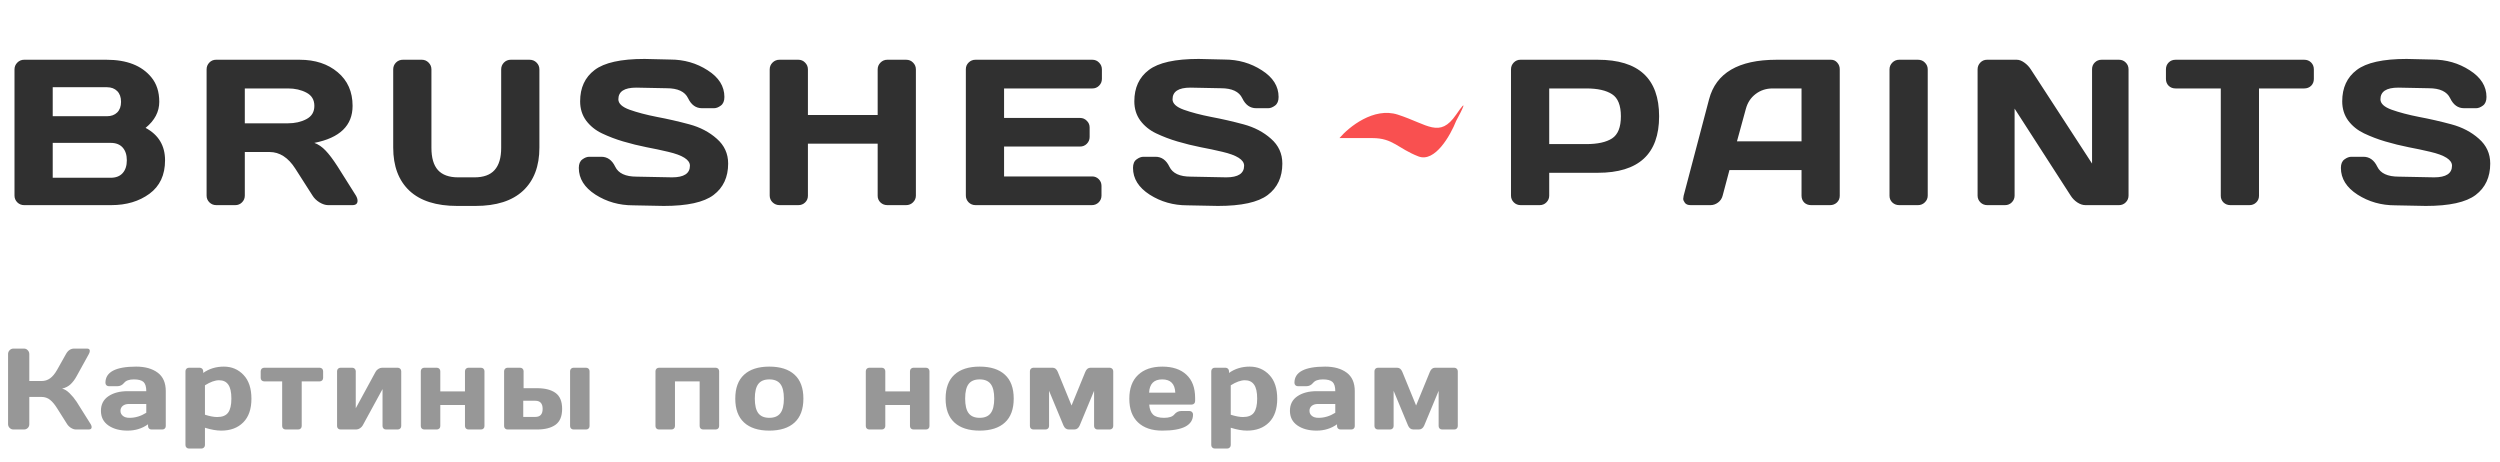
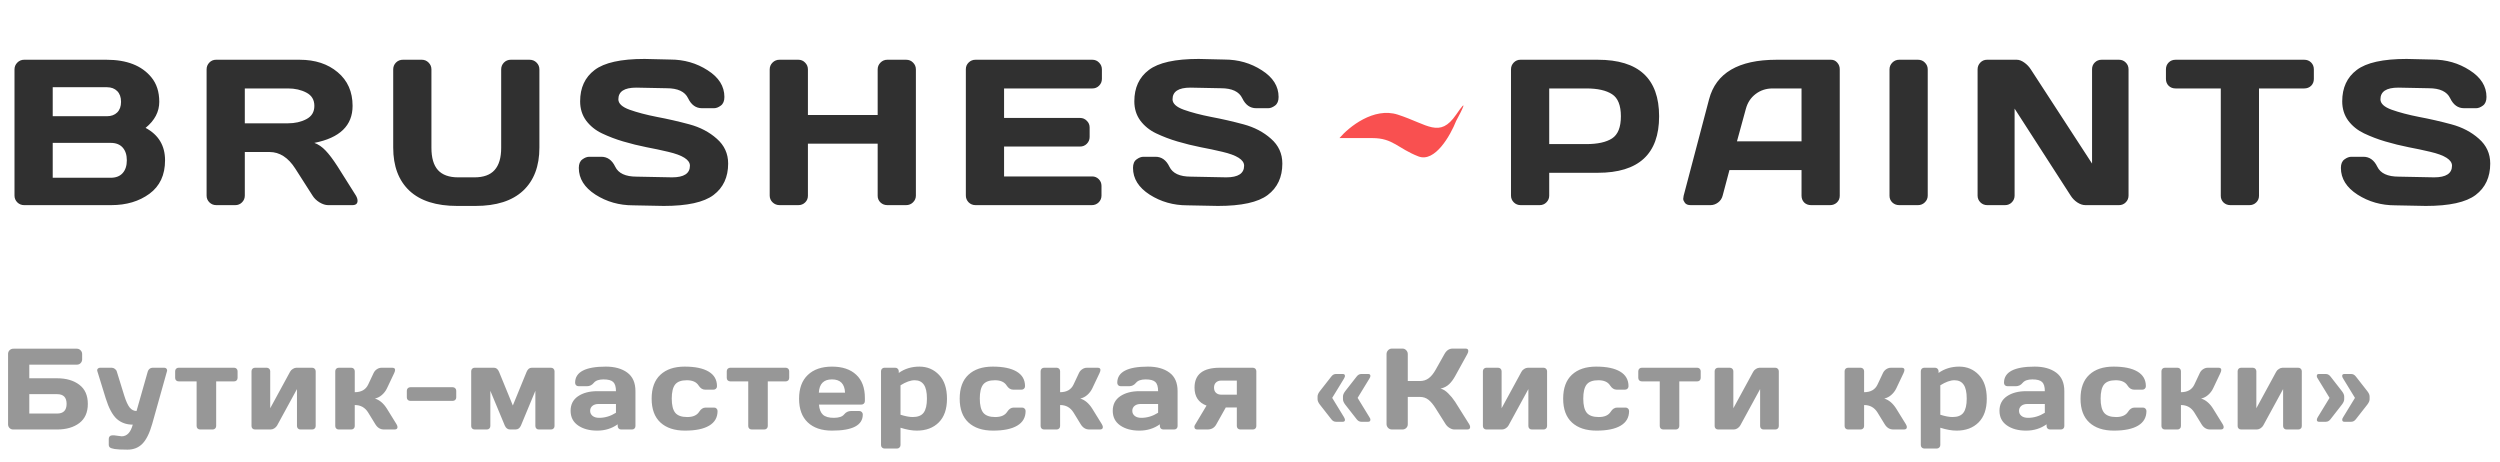
<svg xmlns="http://www.w3.org/2000/svg" width="390" height="72" fill="none">
  <path d="M218.055 17.882c-3.752-1.214-7.633 1.935-9.104 3.66h5.15c3.218 0 3.954 1.608 7.172 2.858 2.575 1 4.996-3.274 5.885-5.536.858-1.577 2.06-3.982 0-.982-2.575 3.75-4.414 1.518-9.103 0z" fill="#F95050" />
  <path d="M2.262 10.823c0-.411.147-.764.442-1.06a1.446 1.446 0 011.06-.442h12.858c3.152 0 5.477.906 6.975 2.72.832 1.002 1.249 2.283 1.249 3.843 0 1.55-.712 2.905-2.135 4.065 2.024 1.086 3.037 2.773 3.037 5.06 0 2.288-.812 4.028-2.436 5.22C21.699 31.409 19.717 32 17.365 32h-13.6a1.47 1.47 0 01-1.06-.427 1.446 1.446 0 01-.443-1.06v-19.69zM8.224 27.73h9.046c.812 0 1.434-.243 1.867-.728.432-.485.648-1.149.648-1.992 0-.844-.216-1.508-.648-1.993-.433-.485-1.055-.728-1.867-.728H8.224v5.44zm0-9.6h8.461c.665 0 1.197-.195 1.598-.585.4-.4.6-.955.6-1.66 0-.718-.2-1.277-.6-1.677-.401-.401-.934-.601-1.598-.601H8.224v4.523zm47.554 13.19c0 .453-.27.68-.807.68h-3.795c-.401 0-.844-.142-1.329-.427-.474-.295-.838-.648-1.091-1.06l-2.689-4.207c-1.107-1.729-2.446-2.593-4.017-2.593h-3.859v6.8c0 .412-.148.765-.443 1.06a1.42 1.42 0 01-1.044.427h-2.973c-.411 0-.764-.142-1.06-.427a1.446 1.446 0 01-.442-1.06v-19.69c0-.411.142-.764.427-1.06a1.394 1.394 0 011.044-.442h13.047c2.415 0 4.392.648 5.931 1.945 1.55 1.297 2.325 3.047 2.325 5.25 0 3.069-1.988 4.993-5.963 5.773.633.232 1.218.633 1.756 1.202.538.56 1.154 1.376 1.85 2.452l2.879 4.57c.169.296.253.564.253.807zM38.19 19.237h6.737c1.086 0 2.04-.216 2.863-.648.833-.433 1.25-1.123 1.25-2.072 0-.95-.417-1.64-1.25-2.072-.822-.432-1.777-.649-2.863-.649H38.19v5.441zm23.15 3.796v-12.21c0-.411.143-.764.428-1.06a1.483 1.483 0 011.091-.442h2.957c.401 0 .749.147 1.044.443.295.295.443.648.443 1.06v12.24c0 1.55.337 2.705 1.012 3.464.686.759 1.74 1.139 3.163 1.139h2.53c1.424 0 2.473-.38 3.148-1.14.685-.758 1.028-1.913 1.028-3.463v-12.24c0-.412.142-.765.427-1.06a1.446 1.446 0 011.06-.443h2.941c.433 0 .796.147 1.092.443.295.295.442.648.442 1.06v12.209c0 2.889-.848 5.13-2.546 6.721-1.697 1.582-4.175 2.372-7.433 2.372H71.32c-3.268 0-5.751-.79-7.449-2.372-1.687-1.592-2.53-3.832-2.53-6.721zm28.955 3.163c0-.622.185-1.065.554-1.329.37-.274.728-.411 1.076-.411h1.882c.948 0 1.67.517 2.166 1.55s1.608 1.55 3.337 1.55l5.536.11c1.855 0 2.783-.606 2.783-1.818 0-.918-1.133-1.64-3.4-2.167a72.282 72.282 0 00-3.353-.712 41.014 41.014 0 01-3.653-.901 22.676 22.676 0 01-3.322-1.265c-1.012-.485-1.834-1.15-2.467-1.993-.622-.854-.933-1.856-.933-3.005 0-2.12.754-3.748 2.262-4.887 1.508-1.15 4.101-1.724 7.781-1.724l4.017.095c2.161 0 4.107.559 5.836 1.677 1.74 1.107 2.609 2.493 2.609 4.159 0 .622-.184 1.07-.553 1.344-.369.274-.722.412-1.06.412h-1.882c-.949 0-1.671-.517-2.166-1.55-.496-1.044-1.608-1.566-3.337-1.566l-4.76-.095c-1.857 0-2.784.606-2.784 1.819 0 .664.585 1.207 1.755 1.629 1.18.421 2.604.796 4.27 1.123 1.677.316 3.358.7 5.045 1.154 1.687.454 3.116 1.202 4.286 2.246 1.181 1.033 1.772 2.325 1.772 3.875 0 2.119-.759 3.753-2.278 4.903-1.508 1.138-4.096 1.707-7.765 1.707l-4.792-.094c-2.162 0-4.112-.554-5.852-1.661-1.74-1.118-2.61-2.51-2.61-4.175zm29.778 4.317v-19.69c0-.411.147-.764.443-1.06a1.482 1.482 0 011.091-.442h2.942c.411 0 .759.147 1.043.443.296.295.443.648.443 1.06v7.116h10.881v-7.117c0-.411.148-.764.443-1.06a1.445 1.445 0 011.06-.442h2.941c.433 0 .791.147 1.076.443.295.295.443.648.443 1.06v19.69c0 .41-.153.764-.459 1.059a1.472 1.472 0 01-1.06.427h-2.941c-.412 0-.765-.137-1.06-.411a1.395 1.395 0 01-.443-1.044v-8.13h-10.881v8.13c0 .411-.147.76-.443 1.044a1.446 1.446 0 01-1.043.411h-2.942a1.53 1.53 0 01-1.076-.427 1.424 1.424 0 01-.458-1.06zm30.599-.031v-19.69c0-.412.148-.76.443-1.044a1.475 1.475 0 011.06-.427h18.235c.411 0 .759.147 1.044.443.295.295.443.648.443 1.06v1.486c0 .411-.148.764-.443 1.06a1.421 1.421 0 01-1.044.427h-13.775v4.602h11.861c.412 0 .76.147 1.044.443.295.284.443.632.443 1.043v1.487c0 .411-.148.765-.443 1.06a1.418 1.418 0 01-1.044.427h-11.861v4.665h13.743a1.4 1.4 0 011.028.427c.285.285.427.633.427 1.044v1.518c0 .412-.147.765-.442 1.06a1.475 1.475 0 01-1.06.427h-18.156a1.484 1.484 0 01-1.503-1.518zm26.077-4.286c0-.622.184-1.065.553-1.329.369-.274.728-.411 1.076-.411h1.882c.949 0 1.671.517 2.167 1.55.495 1.033 1.608 1.55 3.337 1.55l5.535.11c1.856 0 2.784-.606 2.784-1.818 0-.918-1.134-1.64-3.401-2.167a72.282 72.282 0 00-3.353-.712 41.05 41.05 0 01-3.653-.901 22.669 22.669 0 01-3.321-1.265c-1.012-.485-1.835-1.15-2.467-1.993-.622-.854-.933-1.856-.933-3.005 0-2.12.753-3.748 2.261-4.887 1.508-1.15 4.102-1.724 7.781-1.724l4.017.095c2.162 0 4.107.559 5.836 1.677 1.74 1.107 2.61 2.493 2.61 4.159 0 .622-.185 1.07-.554 1.344-.369.274-.722.412-1.059.412h-1.882c-.949 0-1.672-.517-2.167-1.55-.496-1.044-1.608-1.566-3.337-1.566l-4.761-.095c-1.855 0-2.783.606-2.783 1.819 0 .664.585 1.207 1.755 1.629 1.181.421 2.605.796 4.271 1.123 1.676.316 3.358.7 5.045 1.154 1.687.454 3.115 1.202 4.286 2.246 1.181 1.033 1.771 2.325 1.771 3.875 0 2.119-.759 3.753-2.277 4.903-1.508 1.138-4.097 1.707-7.766 1.707l-4.792-.094c-2.161 0-4.112-.554-5.852-1.661-1.739-1.118-2.609-2.51-2.609-4.175zm58.966 4.317v-19.69c0-.411.142-.764.427-1.06a1.396 1.396 0 011.044-.442h12.067c6.379 0 9.568 2.941 9.568 8.825 0 5.872-3.189 8.809-9.568 8.809h-7.575v3.558c0 .412-.148.765-.443 1.06a1.421 1.421 0 01-1.044.427h-2.973a1.47 1.47 0 01-1.06-.427 1.447 1.447 0 01-.443-1.06zm5.963-8.034h5.772c1.771 0 3.116-.295 4.033-.886.917-.6 1.376-1.75 1.376-3.447 0-1.708-.459-2.858-1.376-3.448-.917-.601-2.262-.902-4.033-.902h-5.772v8.683zm20.968 8.066l3.969-15.056c1.076-4.102 4.576-6.158 10.502-6.168h8.524c.39 0 .712.147.965.443.264.295.395.637.395 1.027v19.754c0 .411-.147.76-.442 1.044a1.506 1.506 0 01-1.06.411h-2.973c-.433 0-.791-.137-1.076-.411-.274-.285-.411-.643-.411-1.076v-3.985h-11.245l-1.059 3.985a1.9 1.9 0 01-.712 1.076c-.369.274-.759.411-1.17.411h-3.116c-.411 0-.707-.116-.886-.348-.179-.242-.269-.453-.269-.633a2.88 2.88 0 01.064-.474zm8.319-8.493h10.074v-8.255h-4.507c-1.013 0-1.898.29-2.657.87-.749.569-1.255 1.338-1.519 2.308l-1.391 5.077zm23.799 8.493V10.823c0-.411.147-.764.442-1.06a1.448 1.448 0 011.06-.442h2.942c.432 0 .79.147 1.075.443.295.295.443.648.443 1.06v19.69c0 .41-.153.764-.459 1.059a1.471 1.471 0 01-1.059.427h-2.942c-.411 0-.764-.137-1.06-.411a1.395 1.395 0 01-.442-1.044zm13.74-.032v-19.69c0-.411.142-.764.427-1.06a1.396 1.396 0 011.044-.442h4.65c.369 0 .759.147 1.17.443a3.86 3.86 0 011.012 1.06l9.553 14.692V10.792c0-.412.142-.76.427-1.044a1.471 1.471 0 011.059-.427h2.72c.412 0 .76.142 1.044.427.296.284.443.643.443 1.075v19.69c0 .412-.147.765-.443 1.06a1.418 1.418 0 01-1.044.427h-5.25c-.411 0-.833-.142-1.265-.427a3.498 3.498 0 01-1.028-1.06l-8.746-13.57v13.57c0 .412-.148.765-.443 1.06a1.421 1.421 0 01-1.044.427h-2.784a1.47 1.47 0 01-1.059-.427 1.447 1.447 0 01-.443-1.06zm29.382-18.203v-1.487c0-.432.142-.79.427-1.075.285-.285.643-.427 1.075-.427h20.07c.432 0 .791.142 1.076.427.284.284.427.643.427 1.075v1.487c0 .432-.143.79-.427 1.075-.285.274-.644.412-1.076.412h-7.054v16.748c0 .411-.147.76-.442 1.044a1.45 1.45 0 01-1.044.411h-2.989c-.412 0-.765-.137-1.06-.411a1.419 1.419 0 01-.427-1.044V13.797h-7.054c-.432 0-.79-.138-1.075-.412-.285-.284-.427-.643-.427-1.075zm27.294 13.886c0-.622.185-1.065.554-1.329.369-.274.727-.411 1.075-.411h1.882c.949 0 1.671.517 2.167 1.55.495 1.033 1.608 1.55 3.337 1.55l5.535.11c1.856 0 2.784-.606 2.784-1.818 0-.918-1.134-1.64-3.401-2.167a72.224 72.224 0 00-3.352-.712 41.07 41.07 0 01-3.654-.901 22.669 22.669 0 01-3.321-1.265c-1.012-.485-1.835-1.15-2.467-1.993-.622-.854-.933-1.856-.933-3.005 0-2.12.754-3.748 2.261-4.887 1.508-1.15 4.102-1.724 7.781-1.724l4.018.095c2.161 0 4.106.559 5.836 1.677 1.739 1.107 2.609 2.493 2.609 4.159 0 .622-.184 1.07-.553 1.344-.37.274-.723.412-1.06.412h-1.882c-.949 0-1.671-.517-2.167-1.55-.495-1.044-1.608-1.566-3.337-1.566l-4.76-.095c-1.856 0-2.784.606-2.784 1.819 0 .664.585 1.207 1.756 1.629 1.181.421 2.604.796 4.27 1.123 1.676.316 3.358.7 5.045 1.154 1.687.454 3.116 1.202 4.286 2.246 1.181 1.033 1.771 2.325 1.771 3.875 0 2.119-.759 3.753-2.277 4.903-1.508 1.138-4.096 1.707-7.766 1.707l-4.792-.094c-2.161 0-4.112-.554-5.851-1.661-1.74-1.118-2.61-2.51-2.61-4.175z" fill="#303030" />
-   <path opacity=".5" d="M14.3 66.613c0 .258-.152.387-.457.387H11.83c-.228 0-.475-.08-.738-.237a1.916 1.916 0 01-.615-.59l-1.547-2.45c-.37-.598-.742-1.046-1.117-1.345-.375-.305-.826-.457-1.353-.457H4.57v4.271a.775.775 0 01-.246.58.805.805 0 01-.58.229H2.092a.803.803 0 01-.59-.246.833.833 0 01-.245-.598V55.231c0-.228.082-.427.246-.597a.79.79 0 01.589-.255h1.652c.229 0 .422.085.58.255.164.17.246.369.246.597v4.21h1.89c.516 0 .967-.14 1.353-.422.393-.28.765-.735 1.117-1.362l1.362-2.426c.31-.562.732-.846 1.266-.852h2.03c.281 0 .422.123.422.369 0 .135-.05.296-.15.483l-1.907 3.454c-.275.505-.586.92-.931 1.249-.34.328-.786.56-1.336.694.386.082.782.325 1.186.73.41.404.77.843 1.081 1.318l2.197 3.498c.1.17.15.316.15.44zm2.605-.246c-.774-.539-1.16-1.3-1.16-2.285 0-.984.386-1.74 1.16-2.267.78-.528 1.781-.792 3.006-.792h2.909c0-.685-.144-1.163-.43-1.432-.288-.27-.792-.404-1.512-.404-.715 0-1.22.178-1.512.536-.287.351-.642.527-1.064.527h-1.31a.553.553 0 01-.395-.15.542.542 0 01-.15-.386c0-1.682 1.598-2.523 4.79-2.523 1.395 0 2.515.314 3.358.94.844.622 1.266 1.586 1.266 2.892v5.44c0 .16-.05.288-.15.388a.52.52 0 01-.386.149h-1.697a.523.523 0 01-.386-.15.542.542 0 01-.15-.386v-.273c-.925.662-1.995.99-3.208.985-1.207 0-2.2-.27-2.98-.809zm3.217-3.348c-.41 0-.736.1-.976.298a.968.968 0 00-.352.774c0 .316.124.577.37.782.246.205.594.308 1.046.308.902 0 1.772-.264 2.61-.791v-1.371h-2.698zm8.81 6.407V57.912a.523.523 0 01.536-.545h1.696c.153 0 .279.053.378.158.106.1.158.229.158.387v.264c.926-.657 2.001-.985 3.226-.985s2.247.434 3.067 1.301c.82.861 1.23 2.098 1.23 3.71 0 1.605-.424 2.835-1.274 3.69-.85.856-1.995 1.284-3.436 1.284-.744 0-1.59-.15-2.54-.448v2.698a.508.508 0 01-.158.386.497.497 0 01-.378.159h-1.969a.526.526 0 01-.536-.545zm3.04-4.729c.757.24 1.392.36 1.908.36.803 0 1.371-.228 1.705-.685.34-.457.51-1.187.51-2.188 0-1.002-.161-1.729-.483-2.18-.317-.457-.794-.686-1.433-.686-.633 0-1.368.264-2.206.791v4.588zm8.697-5.739v-1.046a.523.523 0 01.545-.545h8.657a.523.523 0 01.536.545v1.046c0 .152-.05.281-.15.387a.52.52 0 01-.386.15h-2.804v6.969a.526.526 0 01-.545.536h-1.96a.554.554 0 01-.395-.15.542.542 0 01-.15-.386v-6.97h-2.803a.553.553 0 01-.396-.15.542.542 0 01-.15-.386zm11.912 7.506v-8.552a.523.523 0 01.537-.545h1.837c.158 0 .287.053.386.158.106.1.158.229.158.387v5.775L58.593 58c.094-.182.237-.331.43-.448.194-.123.382-.185.563-.185h2.461a.51.51 0 01.387.158c.105.1.158.229.158.387v8.552a.523.523 0 01-.545.536H60.21a.523.523 0 01-.386-.15.542.542 0 01-.15-.386v-5.766l-3.093 5.67c-.094.17-.238.319-.431.447a1.044 1.044 0 01-.563.185h-2.47a.523.523 0 01-.386-.15.523.523 0 01-.15-.386zm13.064 0v-8.552a.523.523 0 01.537-.545h1.968a.523.523 0 01.536.545v3.147h3.85v-3.147a.523.523 0 01.545-.545h1.96a.523.523 0 01.536.545v8.552c0 .158-.05.287-.15.387a.52.52 0 01-.386.149h-1.96a.554.554 0 01-.395-.15.542.542 0 01-.15-.386v-3.279h-3.85v3.279a.508.508 0 01-.158.387.51.51 0 01-.378.149h-1.968a.523.523 0 01-.387-.15.523.523 0 01-.15-.386zm12.994 0v-8.552a.523.523 0 01.536-.545h1.97a.523.523 0 01.536.545v2.646h2.091c1.248 0 2.212.246 2.892.738.685.492 1.028 1.321 1.028 2.487 0 1.16-.343 1.986-1.028 2.479-.68.492-1.644.738-2.892.738h-4.597a.523.523 0 01-.386-.15.523.523 0 01-.15-.386zm2.989-1.424H83.5c.767 0 1.151-.419 1.151-1.257 0-.843-.384-1.265-1.151-1.265h-1.873v2.522zm7.303 1.424v-8.552a.523.523 0 01.545-.545h1.96a.523.523 0 01.536.545v8.552c0 .158-.05.287-.15.387a.52.52 0 01-.386.149h-1.96a.553.553 0 01-.395-.15.523.523 0 01-.15-.386zm13.323 0v-8.552a.525.525 0 01.536-.545h8.859a.521.521 0 01.536.545v8.552a.521.521 0 01-.149.387c-.1.1-.229.149-.387.149h-1.96a.552.552 0 01-.395-.15.541.541 0 01-.15-.386v-6.97h-3.849v6.97a.51.51 0 01-.158.387c-.1.1-.226.149-.378.149h-1.969a.525.525 0 01-.387-.15.525.525 0 01-.149-.386zm13.82-.554c-.914-.844-1.371-2.086-1.371-3.726 0-1.647.457-2.89 1.371-3.727.914-.844 2.226-1.266 3.937-1.266 1.717 0 3.032.422 3.946 1.266.914.838 1.372 2.08 1.372 3.727 0 1.64-.458 2.882-1.372 3.726-.914.844-2.229 1.266-3.946 1.266-1.711 0-3.023-.422-3.937-1.266zm2.223-6.012c-.363.475-.545 1.234-.545 2.277 0 1.043.182 1.805.545 2.285.364.48.935.72 1.714.72.785 0 1.36-.24 1.723-.72.369-.48.553-1.242.553-2.285 0-1.043-.184-1.802-.553-2.277-.363-.474-.938-.712-1.723-.712-.779 0-1.35.238-1.714.712zm16.768 6.566v-8.552a.525.525 0 01.536-.545h1.969a.525.525 0 01.536.545v3.147h3.85v-3.147c0-.158.049-.287.149-.387a.537.537 0 01.396-.158h1.96a.524.524 0 01.536.545v8.552c0 .158-.05.287-.15.387a.521.521 0 01-.386.149h-1.96a.554.554 0 01-.396-.15.54.54 0 01-.149-.386v-3.279h-3.85v3.279a.51.51 0 01-.158.387c-.1.1-.226.149-.378.149h-1.969a.525.525 0 01-.387-.15.525.525 0 01-.149-.386zm13.82-.554c-.914-.844-1.371-2.086-1.371-3.726 0-1.647.457-2.89 1.371-3.727.914-.844 2.227-1.266 3.937-1.266 1.717 0 3.033.422 3.947 1.266.914.838 1.371 2.08 1.371 3.727 0 1.64-.457 2.882-1.371 3.726-.914.844-2.23 1.266-3.947 1.266-1.71 0-3.023-.422-3.937-1.266zm2.224-6.012c-.364.475-.545 1.234-.545 2.277 0 1.043.181 1.805.545 2.285.363.48.934.72 1.713.72.786 0 1.36-.24 1.723-.72.369-.48.554-1.242.554-2.285 0-1.043-.185-1.802-.554-2.277-.363-.474-.937-.712-1.723-.712-.779 0-1.35.238-1.713.712zm9.557 6.566v-8.552a.525.525 0 01.536-.545h3.023c.346 0 .61.217.791.65l2.145 5.239 2.144-5.238c.182-.434.446-.65.791-.65h3.024a.51.51 0 01.387.157.51.51 0 01.158.387v8.552a.525.525 0 01-.545.536h-1.907a.523.523 0 01-.387-.15.54.54 0 01-.149-.386V60.97l-2.25 5.414c-.182.41-.46.615-.835.615h-.862c-.369 0-.644-.205-.826-.615l-2.25-5.414v5.493a.525.525 0 01-.545.536h-1.907a.525.525 0 01-.387-.15.525.525 0 01-.149-.386zm16.861-.571c-.903-.856-1.354-2.086-1.354-3.692 0-1.611.454-2.848 1.363-3.709.908-.867 2.168-1.3 3.779-1.3 1.611 0 2.868.421 3.77 1.265.903.838 1.354 2.042 1.354 3.612v.501a.525.525 0 01-.545.545h-6.618c.058.72.263 1.245.615 1.574.357.328.926.492 1.705.492s1.313-.176 1.6-.528c.287-.351.641-.53 1.063-.536h1.31c.158 0 .287.053.386.158.106.1.159.229.159.387 0 1.682-1.603 2.52-4.808 2.514-1.617 0-2.877-.428-3.779-1.283zm1.731-4.632h4.087c-.058-1.383-.738-2.075-2.039-2.075-1.295 0-1.977.692-2.048 2.075zm9.698 8.165V57.912a.525.525 0 01.536-.545h1.696c.153 0 .279.053.378.158.106.1.159.229.159.387v.264c.925-.657 2.001-.985 3.225-.985 1.225 0 2.247.434 3.068 1.301.82.861 1.23 2.098 1.23 3.71 0 1.605-.425 2.835-1.274 3.69-.85.856-1.995 1.284-3.437 1.284-.744 0-1.591-.15-2.54-.448v2.698a.51.51 0 01-.158.386.499.499 0 01-.378.159h-1.969a.528.528 0 01-.536-.545zm3.041-4.729c.756.24 1.392.36 1.907.36.803 0 1.371-.228 1.705-.685.34-.457.51-1.187.51-2.188 0-1.002-.161-1.729-.483-2.18-.317-.457-.794-.686-1.433-.686-.633 0-1.368.264-2.206.791v4.588zm10.392 1.67c-.773-.539-1.16-1.3-1.16-2.285 0-.984.387-1.74 1.16-2.267.78-.528 1.782-.792 3.006-.792h2.909c0-.685-.143-1.163-.43-1.432-.287-.27-.791-.404-1.512-.404-.715 0-1.219.178-1.512.536-.287.351-.641.527-1.063.527h-1.31a.552.552 0 01-.395-.15.541.541 0 01-.15-.386c0-1.682 1.597-2.523 4.79-2.523 1.395 0 2.514.314 3.358.94.843.622 1.265 1.586 1.265 2.892v5.44a.521.521 0 01-.149.388c-.1.1-.229.149-.387.149h-1.696a.525.525 0 01-.387-.15.545.545 0 01-.149-.386v-.273c-.926.662-1.995.99-3.208.985-1.207 0-2.2-.27-2.98-.809zm3.217-3.348c-.41 0-.735.1-.976.298a.968.968 0 00-.351.774c0 .316.123.577.369.782.246.205.595.308 1.046.308.902 0 1.772-.264 2.61-.791v-1.371h-2.698zm8.81 3.445v-8.552a.524.524 0 01.536-.545h3.024c.345 0 .609.217.791.65l2.144 5.239 2.145-5.238c.182-.434.445-.65.791-.65h3.023c.159 0 .287.052.387.157.106.1.158.229.158.387v8.552a.523.523 0 01-.545.536h-1.907a.525.525 0 01-.387-.15.545.545 0 01-.149-.386V60.97l-2.25 5.414c-.182.41-.46.615-.835.615h-.861c-.369 0-.645-.205-.827-.615l-2.25-5.414v5.493a.506.506 0 01-.158.387.521.521 0 01-.386.149h-1.908a.521.521 0 01-.386-.15.522.522 0 01-.15-.386z" fill="#303030" />
+   <path opacity=".5" d="M1.257 66.191v-10.96a.81.81 0 01.835-.834h9.896a.77.77 0 01.58.246c.164.164.247.36.247.588v.827c0 .228-.08.424-.238.589a.76.76 0 01-.571.237H4.57v2.127h4.342c1.424 0 2.578.337 3.463 1.01.885.669 1.327 1.664 1.327 2.989 0 1.318-.442 2.314-1.327 2.988-.885.668-2.04 1.002-3.463 1.002H2.048a.765.765 0 01-.563-.228.805.805 0 01-.228-.58zm3.313-1.678h4.342c.984 0 1.477-.504 1.477-1.512s-.493-1.512-1.477-1.512H4.57v3.024zm13.258 3.401l1.151.15c.826 0 1.403-.607 1.732-1.82-.996 0-1.829-.299-2.496-.896-.668-.604-1.243-1.673-1.723-3.208l-1.31-4.245a.447.447 0 01-.026-.159c0-.064.035-.14.105-.228a.441.441 0 01.334-.14h1.837a.78.78 0 01.484.175c.158.111.26.252.307.422l1.152 3.726c.287.914.577 1.547.87 1.899.299.351.65.527 1.054.527l1.75-6.152a.816.816 0 01.272-.422.71.71 0 01.466-.176h1.854c.147 0 .255.047.325.14.07.095.106.174.106.238a.55.55 0 01-.018.15l-2.302 8.208c-.41 1.454-.92 2.49-1.53 3.112-.603.62-1.383.931-2.338.931-.955 0-1.631-.035-2.03-.105-.392-.07-.639-.158-.738-.264a.481.481 0 01-.15-.351v-.967c0-.158.05-.29.15-.395.1-.1.228-.15.387-.15h.325zm9.495-8.956v-1.046a.523.523 0 01.545-.545h8.658a.523.523 0 01.536.545v1.046c0 .152-.05.281-.15.387-.1.1-.228.15-.386.15h-2.804v6.969a.526.526 0 01-.545.536h-1.96a.554.554 0 01-.395-.15.542.542 0 01-.15-.386v-6.97h-2.804a.553.553 0 01-.395-.15.542.542 0 01-.15-.386zm11.913 7.506v-8.552a.523.523 0 01.536-.545h1.837c.158 0 .287.053.387.158.105.1.158.229.158.387v5.775L45.248 58c.094-.182.237-.331.43-.448.194-.123.381-.185.563-.185h2.461c.158 0 .287.053.387.158.105.1.158.229.158.387v8.552a.523.523 0 01-.545.536h-1.837a.523.523 0 01-.387-.15.542.542 0 01-.15-.386v-5.766l-3.093 5.67c-.094.17-.237.319-.43.447a1.044 1.044 0 01-.563.185h-2.47a.524.524 0 01-.386-.15.523.523 0 01-.15-.386zm22.776.15c0 .257-.152.386-.457.386h-1.661c-.563 0-1.01-.275-1.345-.826l-1.116-1.82c-.48-.779-1.178-1.169-2.092-1.169v3.279a.508.508 0 01-.158.387c-.1.1-.226.149-.378.149h-1.969a.523.523 0 01-.386-.15.523.523 0 01-.15-.386v-8.552a.523.523 0 01.536-.545h1.97a.523.523 0 01.536.545v3.27c1.019 0 1.716-.396 2.091-1.187l.844-1.793c.117-.252.29-.454.518-.606.229-.153.475-.229.739-.229h1.66c.294 0 .44.114.44.343 0 .129-.047.293-.14.492l-1.134 2.39a3.163 3.163 0 01-.791 1.03 2.417 2.417 0 01-1.081.553c.72.217 1.344.744 1.872 1.582l1.494 2.417c.1.17.152.316.158.44zm1.454-4.615v-1.046a.523.523 0 01.536-.545h6.627c.158 0 .287.053.387.158.105.1.158.229.158.387V62a.523.523 0 01-.545.536h-6.627a.523.523 0 01-.387-.15.523.523 0 01-.15-.386zm10.04 4.465v-8.552a.523.523 0 01.537-.545h3.023c.346 0 .61.217.791.65l2.145 5.239 2.144-5.238c.182-.434.445-.65.791-.65h3.023c.159 0 .288.052.387.157.106.1.159.229.159.387v8.552a.523.523 0 01-.545.536h-1.908a.523.523 0 01-.386-.15.542.542 0 01-.15-.386V60.97l-2.25 5.414c-.181.41-.46.615-.835.615h-.861c-.37 0-.645-.205-.826-.615l-2.25-5.414v5.493a.523.523 0 01-.545.536h-1.907a.523.523 0 01-.387-.15.523.523 0 01-.15-.386zm16.668-.097c-.773-.539-1.16-1.3-1.16-2.285 0-.984.387-1.74 1.16-2.267.78-.528 1.781-.792 3.006-.792h2.91c0-.685-.145-1.163-.432-1.432-.287-.27-.79-.404-1.511-.404-.715 0-1.22.178-1.512.536-.287.351-.642.527-1.064.527h-1.31a.554.554 0 01-.395-.15.542.542 0 01-.149-.386c0-1.682 1.597-2.523 4.79-2.523 1.395 0 2.514.314 3.358.94.843.622 1.265 1.586 1.265 2.892v5.44c0 .16-.05.288-.15.388a.52.52 0 01-.386.149h-1.696a.523.523 0 01-.387-.15.542.542 0 01-.15-.386v-.273c-.925.662-1.995.99-3.208.985-1.207 0-2.2-.27-2.979-.809zm3.217-3.348c-.41 0-.736.1-.976.298a.968.968 0 00-.351.774c0 .316.123.577.369.782.246.205.594.308 1.046.308.902 0 1.772-.264 2.61-.791v-1.371h-2.698zm13.468 4.157c-1.64 0-2.918-.422-3.832-1.266-.914-.844-1.371-2.083-1.371-3.718 0-1.64.454-2.882 1.362-3.726.909-.85 2.171-1.275 3.788-1.275 1.623 0 2.869.258 3.736.774.873.515 1.309 1.277 1.309 2.285a.506.506 0 01-.158.387.522.522 0 01-.387.15h-1.309c-.399 0-.735-.215-1.011-.642-.346-.551-.958-.827-1.837-.827-.873 0-1.485.226-1.837.677-.345.445-.518 1.175-.518 2.189 0 1.013.178 1.746.536 2.197.363.451.99.677 1.881.677.896 0 1.517-.276 1.863-.827.275-.433.612-.65 1.011-.65h1.309a.51.51 0 01.387.158c.106.1.158.226.158.378 0 1.008-.436 1.77-1.309 2.285-.868.516-2.124.774-3.771.774zm6.516-8.218v-1.046c0-.158.05-.287.15-.387a.535.535 0 01.395-.158h8.658a.524.524 0 01.536.545v1.046a.54.54 0 01-.15.387.521.521 0 01-.386.15h-2.804v6.969a.528.528 0 01-.545.536h-1.96a.556.556 0 01-.396-.15.545.545 0 01-.149-.386v-6.97h-2.804a.552.552 0 01-.395-.15.54.54 0 01-.15-.386zm12.634 6.935c-.903-.856-1.354-2.086-1.354-3.692 0-1.611.454-2.848 1.363-3.709.908-.867 2.168-1.3 3.779-1.3 1.611 0 2.868.421 3.77 1.265.903.838 1.354 2.042 1.354 3.612v.501a.525.525 0 01-.545.545h-6.618c.058.72.263 1.245.615 1.574.357.328.926.492 1.705.492s1.313-.176 1.6-.528c.287-.351.641-.53 1.063-.536h1.31a.51.51 0 01.387.158.51.51 0 01.158.387c0 1.682-1.603 2.52-4.808 2.514-1.617 0-2.877-.428-3.779-1.283zm1.731-4.632h4.087c-.058-1.383-.738-2.075-2.039-2.075-1.295 0-1.977.692-2.048 2.075zm9.698 8.165V57.912a.525.525 0 01.536-.545h1.697c.152 0 .278.053.377.158.106.1.159.229.159.387v.264c.925-.657 2.001-.985 3.225-.985 1.225 0 2.247.434 3.068 1.301.82.861 1.23 2.098 1.23 3.71 0 1.605-.425 2.835-1.274 3.69-.85.856-1.995 1.284-3.437 1.284-.744 0-1.591-.15-2.54-.448v2.698a.51.51 0 01-.158.386.499.499 0 01-.378.159h-1.969a.528.528 0 01-.536-.545zm3.041-4.729c.756.24 1.392.36 1.907.36.803 0 1.371-.228 1.705-.685.34-.457.51-1.187.51-2.188 0-1.002-.161-1.729-.483-2.18-.317-.457-.794-.686-1.433-.686-.633 0-1.368.264-2.206.791v4.588zm14.435 2.479c-1.64 0-2.918-.422-3.832-1.266-.914-.844-1.371-2.083-1.371-3.718 0-1.64.454-2.882 1.362-3.726.909-.85 2.171-1.275 3.789-1.275 1.623 0 2.868.258 3.735.774.873.515 1.309 1.277 1.309 2.285a.506.506 0 01-.158.387.521.521 0 01-.386.15h-1.31c-.398 0-.735-.215-1.011-.642-.345-.551-.958-.827-1.837-.827-.873 0-1.485.226-1.837.677-.345.445-.518 1.175-.518 2.189 0 1.013.179 1.746.536 2.197.363.451.99.677 1.881.677.896 0 1.517-.276 1.863-.827.275-.433.612-.65 1.011-.65h1.309c.159 0 .288.053.387.158.106.1.158.226.158.378 0 1.008-.436 1.77-1.309 2.285-.867.516-2.124.774-3.771.774zm17.134-.563c0 .258-.153.387-.457.387h-1.662c-.562 0-1.01-.275-1.344-.826l-1.116-1.82c-.481-.779-1.178-1.169-2.092-1.169v3.279a.51.51 0 01-.158.387c-.1.1-.226.149-.378.149h-1.969a.525.525 0 01-.387-.15.525.525 0 01-.149-.386v-8.552a.525.525 0 01.536-.545h1.969a.524.524 0 01.536.545v3.27c1.019 0 1.717-.396 2.092-1.187l.843-1.793c.117-.252.29-.454.519-.606.228-.153.474-.229.738-.229h1.661c.293 0 .44.114.44.343 0 .129-.047.293-.141.492l-1.134 2.39a3.157 3.157 0 01-.791 1.03 2.416 2.416 0 01-1.081.553c.721.217 1.345.744 1.872 1.582l1.494 2.417c.1.17.153.316.159.44zm2.701-.246c-.773-.539-1.16-1.3-1.16-2.285 0-.984.387-1.74 1.16-2.267.78-.528 1.782-.792 3.006-.792h2.909c0-.685-.143-1.163-.43-1.432-.287-.27-.791-.404-1.512-.404-.715 0-1.219.178-1.512.536-.287.351-.641.527-1.063.527h-1.31a.552.552 0 01-.395-.15.541.541 0 01-.15-.386c0-1.682 1.597-2.523 4.79-2.523 1.395 0 2.514.314 3.358.94.844.622 1.265 1.586 1.265 2.892v5.44a.521.521 0 01-.149.388c-.1.1-.228.149-.387.149h-1.696a.525.525 0 01-.387-.15.545.545 0 01-.149-.386v-.273c-.926.662-1.995.99-3.208.985-1.207 0-2.2-.27-2.98-.809zm3.217-3.348c-.41 0-.735.1-.975.298a.966.966 0 00-.352.774c0 .316.123.577.369.782.246.205.595.308 1.046.308.902 0 1.773-.264 2.61-.791v-1.371h-2.698zm8.38-2.55c0-2.062 1.306-3.096 3.92-3.102h5.185a.521.521 0 01.536.545v8.552a.521.521 0 01-.149.387c-.1.1-.229.149-.387.149h-1.96a.552.552 0 01-.395-.15.541.541 0 01-.15-.386v-2.9h-1.722l-1.495 2.663c-.287.515-.744.773-1.371.773h-1.582c-.216 0-.357-.08-.422-.237a.508.508 0 01-.035-.203c0-.087.044-.199.132-.333l1.767-2.954c-1.248-.463-1.872-1.397-1.872-2.803zm3.348-.8c-.205.194-.307.46-.307.8 0 .335.099.601.299.8.205.2.489.3.852.3h2.408V59.37h-2.408c-.357 0-.639.1-.844.299zm15.845 2.611v-.43c0-.24.115-.51.343-.809l1.802-2.303c.199-.263.439-.395.72-.395h1.073c.181 0 .29.07.325.21.035.136-.012.305-.141.51l-1.837 3.006 1.837 3.006c.129.205.176.378.141.519-.035.135-.144.202-.325.202h-1.073c-.281 0-.521-.132-.72-.396l-1.802-2.302c-.228-.305-.343-.578-.343-.818zm7.902-3.937c.228 0 .342.102.342.307 0 .106-.052.244-.158.413l-1.837 3.006 1.837 3.006c.106.153.158.27.158.352a.398.398 0 01-.017.15c-.035.146-.144.219-.325.219h-1.081c-.276 0-.516-.132-.721-.396l-1.802-2.302c-.223-.305-.334-.578-.334-.818v-.43c0-.24.111-.51.334-.809l1.802-2.303c.205-.263.445-.395.721-.395h1.081zm15.903 8.27c0 .258-.153.387-.457.387h-2.013c-.229 0-.475-.08-.738-.237a1.922 1.922 0 01-.616-.59l-1.547-2.451c-.369-.598-.741-1.046-1.116-1.345-.375-.305-.826-.457-1.353-.457h-1.89v4.271a.775.775 0 01-.246.58.805.805 0 01-.58.229h-1.652a.803.803 0 01-.589-.246.833.833 0 01-.246-.598V55.231c0-.228.082-.427.246-.597a.79.79 0 01.589-.255h1.652c.228 0 .422.085.58.255.164.17.246.369.246.597v4.21h1.89c.515 0 .967-.14 1.353-.422.393-.28.765-.735 1.116-1.362l1.363-2.426c.31-.562.732-.846 1.265-.852h2.031c.281 0 .422.123.422.369 0 .135-.05.296-.15.483l-1.907 3.454c-.276.505-.586.92-.932 1.249-.34.328-.785.56-1.336.694.387.082.783.325 1.187.73.41.404.77.843 1.081 1.318l2.197 3.498c.1.17.15.316.15.44zm1.989-.15v-8.55a.525.525 0 01.537-.545h1.836c.159 0 .288.052.387.157.106.1.158.229.158.387v5.775L237.345 58c.094-.182.237-.331.431-.448a1.05 1.05 0 01.562-.185h2.461a.51.51 0 01.387.158.51.51 0 01.158.387v8.552a.525.525 0 01-.545.536h-1.837a.521.521 0 01-.386-.15.541.541 0 01-.15-.386v-5.766l-3.094 5.67c-.093.17-.237.319-.43.447a1.05 1.05 0 01-.563.185h-2.469a.522.522 0 01-.387-.15.522.522 0 01-.15-.386zm17.723.713c-1.641 0-2.918-.422-3.832-1.266-.914-.844-1.371-2.083-1.371-3.718 0-1.64.454-2.882 1.362-3.726.908-.85 2.171-1.275 3.788-1.275 1.623 0 2.868.258 3.735.774.873.515 1.31 1.277 1.31 2.285a.525.525 0 01-.545.536h-1.31c-.398 0-.735-.214-1.01-.642-.346-.55-.958-.826-1.837-.826-.873 0-1.486.226-1.837.677-.346.445-.519 1.175-.519 2.189 0 1.013.179 1.746.536 2.197.364.451.991.677 1.881.677.897 0 1.518-.276 1.864-.827.275-.433.612-.65 1.01-.65h1.31a.51.51 0 01.387.158.5.5 0 01.158.378c0 1.008-.437 1.77-1.31 2.285-.867.516-2.124.774-3.77.774zm6.516-8.218v-1.046a.525.525 0 01.545-.545h8.657a.525.525 0 01.536.545v1.046c0 .152-.05.281-.149.387-.1.1-.229.15-.387.15h-2.804v6.969a.524.524 0 01-.545.536h-1.96a.552.552 0 01-.395-.15.54.54 0 01-.149-.386v-6.97h-2.804a.556.556 0 01-.396-.15.544.544 0 01-.149-.386zm11.913 7.506v-8.552a.521.521 0 01.536-.545h1.837c.158 0 .287.053.386.158.106.1.159.229.159.387v5.775L273.496 58c.094-.182.238-.331.431-.448a1.05 1.05 0 01.562-.185h2.461a.51.51 0 01.387.158c.106.1.158.229.158.387v8.552a.523.523 0 01-.545.536h-1.837a.521.521 0 01-.386-.15.541.541 0 01-.15-.386v-5.766l-3.093 5.67c-.094.17-.238.319-.431.447a1.048 1.048 0 01-.563.185h-2.469a.523.523 0 01-.387-.15.521.521 0 01-.149-.386zm29.986.15c0 .257-.152.386-.457.386h-1.661c-.563 0-1.011-.275-1.345-.826l-1.116-1.82c-.48-.779-1.178-1.169-2.092-1.169v3.279a.51.51 0 01-.158.387c-.1.1-.226.149-.378.149h-1.969a.521.521 0 01-.386-.15.522.522 0 01-.15-.386v-8.552a.524.524 0 01.536-.545h1.969a.525.525 0 01.536.545v3.27c1.02 0 1.717-.396 2.092-1.187l.844-1.793a1.45 1.45 0 01.518-.606c.229-.153.475-.229.739-.229h1.661c.293 0 .439.114.439.343 0 .129-.047.293-.14.492l-1.134 2.39a3.17 3.17 0 01-.791 1.03 2.42 2.42 0 01-1.081.553c.72.217 1.344.744 1.872 1.582l1.494 2.417c.1.17.152.316.158.44zm2.175 2.812V57.912a.521.521 0 01.536-.545h1.696a.5.5 0 01.378.158.51.51 0 01.158.387v.264c.926-.657 2.001-.985 3.226-.985 1.224 0 2.247.434 3.067 1.301.82.861 1.231 2.098 1.231 3.71 0 1.605-.425 2.835-1.275 3.69-.85.856-1.995 1.284-3.436 1.284-.745 0-1.591-.15-2.54-.448v2.698a.507.507 0 01-.159.386.496.496 0 01-.378.159h-1.968a.525.525 0 01-.536-.545zm3.041-4.729c.755.24 1.391.36 1.907.36.802 0 1.371-.228 1.705-.685.34-.457.51-1.187.51-2.188 0-1.002-.162-1.729-.484-2.18-.316-.457-.794-.686-1.432-.686-.633 0-1.369.264-2.206.791v4.588zm10.392 1.67c-.774-.539-1.16-1.3-1.16-2.285 0-.984.386-1.74 1.16-2.267.779-.528 1.781-.792 3.006-.792h2.909c0-.685-.144-1.163-.431-1.432-.287-.27-.791-.404-1.512-.404-.714 0-1.218.178-1.511.536-.287.351-.642.527-1.064.527h-1.309a.554.554 0 01-.396-.15.54.54 0 01-.149-.386c0-1.682 1.596-2.523 4.79-2.523 1.394 0 2.513.314 3.357.94.844.622 1.266 1.586 1.266 2.892v5.44c0 .16-.05.288-.15.388a.521.521 0 01-.386.149h-1.697a.521.521 0 01-.386-.15.541.541 0 01-.15-.386v-.273c-.926.662-1.995.99-3.208.985-1.207 0-2.2-.27-2.979-.809zm3.217-3.348c-.411 0-.736.1-.976.298a.97.97 0 00-.352.774c0 .316.123.577.369.782.247.205.595.308 1.046.308.903 0 1.773-.264 2.611-.791v-1.371h-2.698zm13.468 4.157c-1.641 0-2.918-.422-3.832-1.266-.914-.844-1.371-2.083-1.371-3.718 0-1.64.454-2.882 1.362-3.726.908-.85 2.171-1.275 3.788-1.275 1.623 0 2.868.258 3.735.774.874.515 1.31 1.277 1.31 2.285a.525.525 0 01-.545.536h-1.309c-.399 0-.736-.214-1.011-.642-.346-.55-.958-.826-1.837-.826-.873 0-1.485.226-1.837.677-.346.445-.519 1.175-.519 2.189 0 1.013.179 1.746.537 2.197.363.451.99.677 1.88.677.897 0 1.518-.276 1.864-.827.275-.433.612-.65 1.01-.65h1.31a.51.51 0 01.387.158.5.5 0 01.158.378c0 1.008-.437 1.77-1.31 2.285-.867.516-2.124.774-3.77.774zm17.133-.563c0 .258-.152.387-.457.387h-1.661c-.562 0-1.011-.275-1.345-.826l-1.116-1.82c-.48-.779-1.178-1.169-2.092-1.169v3.279a.506.506 0 01-.158.387.51.51 0 01-.378.149h-1.969a.521.521 0 01-.386-.15.522.522 0 01-.15-.386v-8.552a.524.524 0 01.536-.545h1.969a.521.521 0 01.536.545v3.27c1.02 0 1.717-.396 2.092-1.187l.844-1.793a1.45 1.45 0 01.518-.606c.229-.153.475-.229.739-.229h1.661c.293 0 .439.114.439.343 0 .129-.047.293-.14.492l-1.134 2.39a3.157 3.157 0 01-.791 1.03 2.416 2.416 0 01-1.081.553c.721.217 1.345.744 1.872 1.582l1.494 2.417c.1.17.152.316.158.44zm2.175-.15v-8.55a.521.521 0 01.536-.546h1.837c.158 0 .287.053.386.158.106.1.159.229.159.387v5.775L355.083 58c.094-.182.238-.331.431-.448a1.05 1.05 0 01.563-.185h2.461c.158 0 .287.053.386.158.106.1.158.229.158.387v8.552a.506.506 0 01-.158.387.521.521 0 01-.386.149h-1.837a.522.522 0 01-.387-.15.541.541 0 01-.15-.386v-5.766l-3.093 5.67c-.094.17-.238.319-.431.447a1.048 1.048 0 01-.562.185h-2.47a.525.525 0 01-.387-.15.521.521 0 01-.149-.386zm12.361-.887v-.14c0-.07.046-.19.14-.36l1.837-3.007-1.837-3.006c-.105-.158-.155-.275-.149-.351.006-.076.009-.135.009-.176.035-.129.143-.193.325-.193h1.081c.275 0 .515.132.721.395l1.793 2.303c.228.299.342.568.342.809v.43c0 .24-.114.513-.342.818L363.56 65.4c-.206.264-.446.396-.721.396h-1.081c-.182 0-.29-.073-.325-.22zm3.946-6.926c0-.205.111-.307.334-.307h1.081c.275 0 .516.132.721.395l1.801 2.303c.229.299.343.568.343.809v.43c0 .24-.114.513-.343.818l-1.801 2.302c-.205.264-.446.396-.721.396h-1.081c-.176 0-.281-.073-.317-.22 0-.023-.002-.07-.008-.14s.044-.19.149-.36l1.837-3.007-1.837-3.006c-.105-.158-.158-.295-.158-.413z" fill="#303030" />
</svg>
